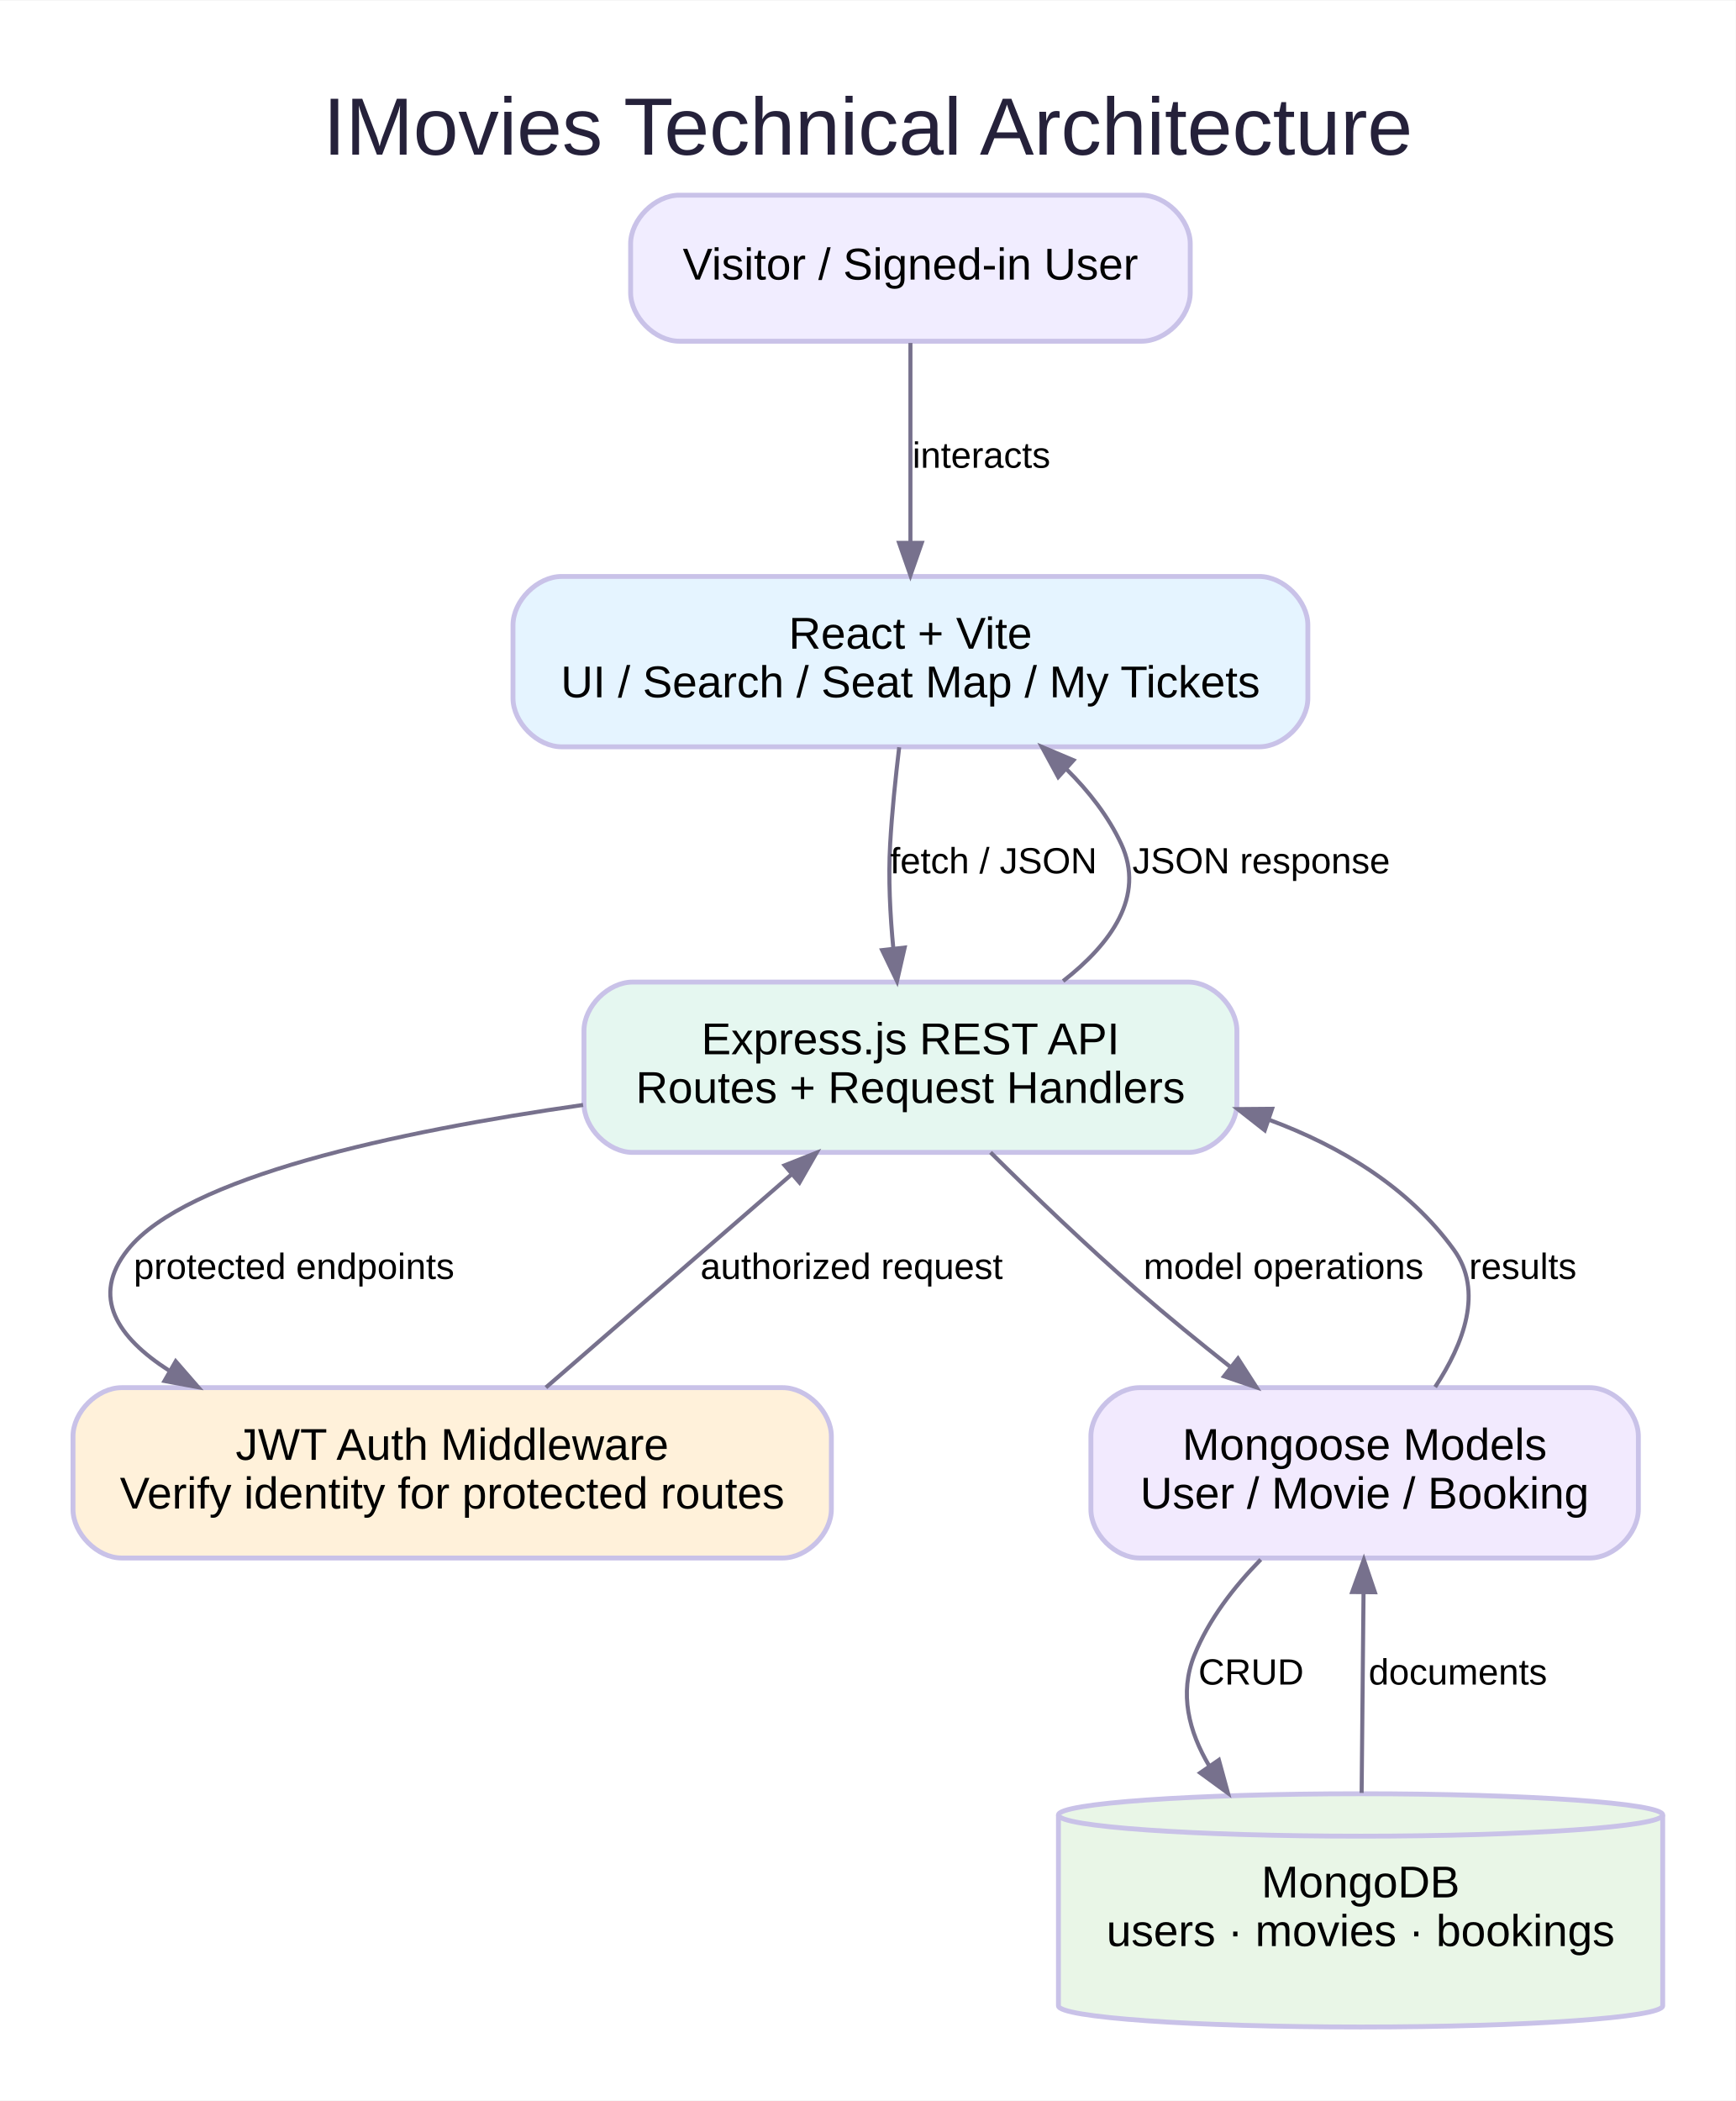
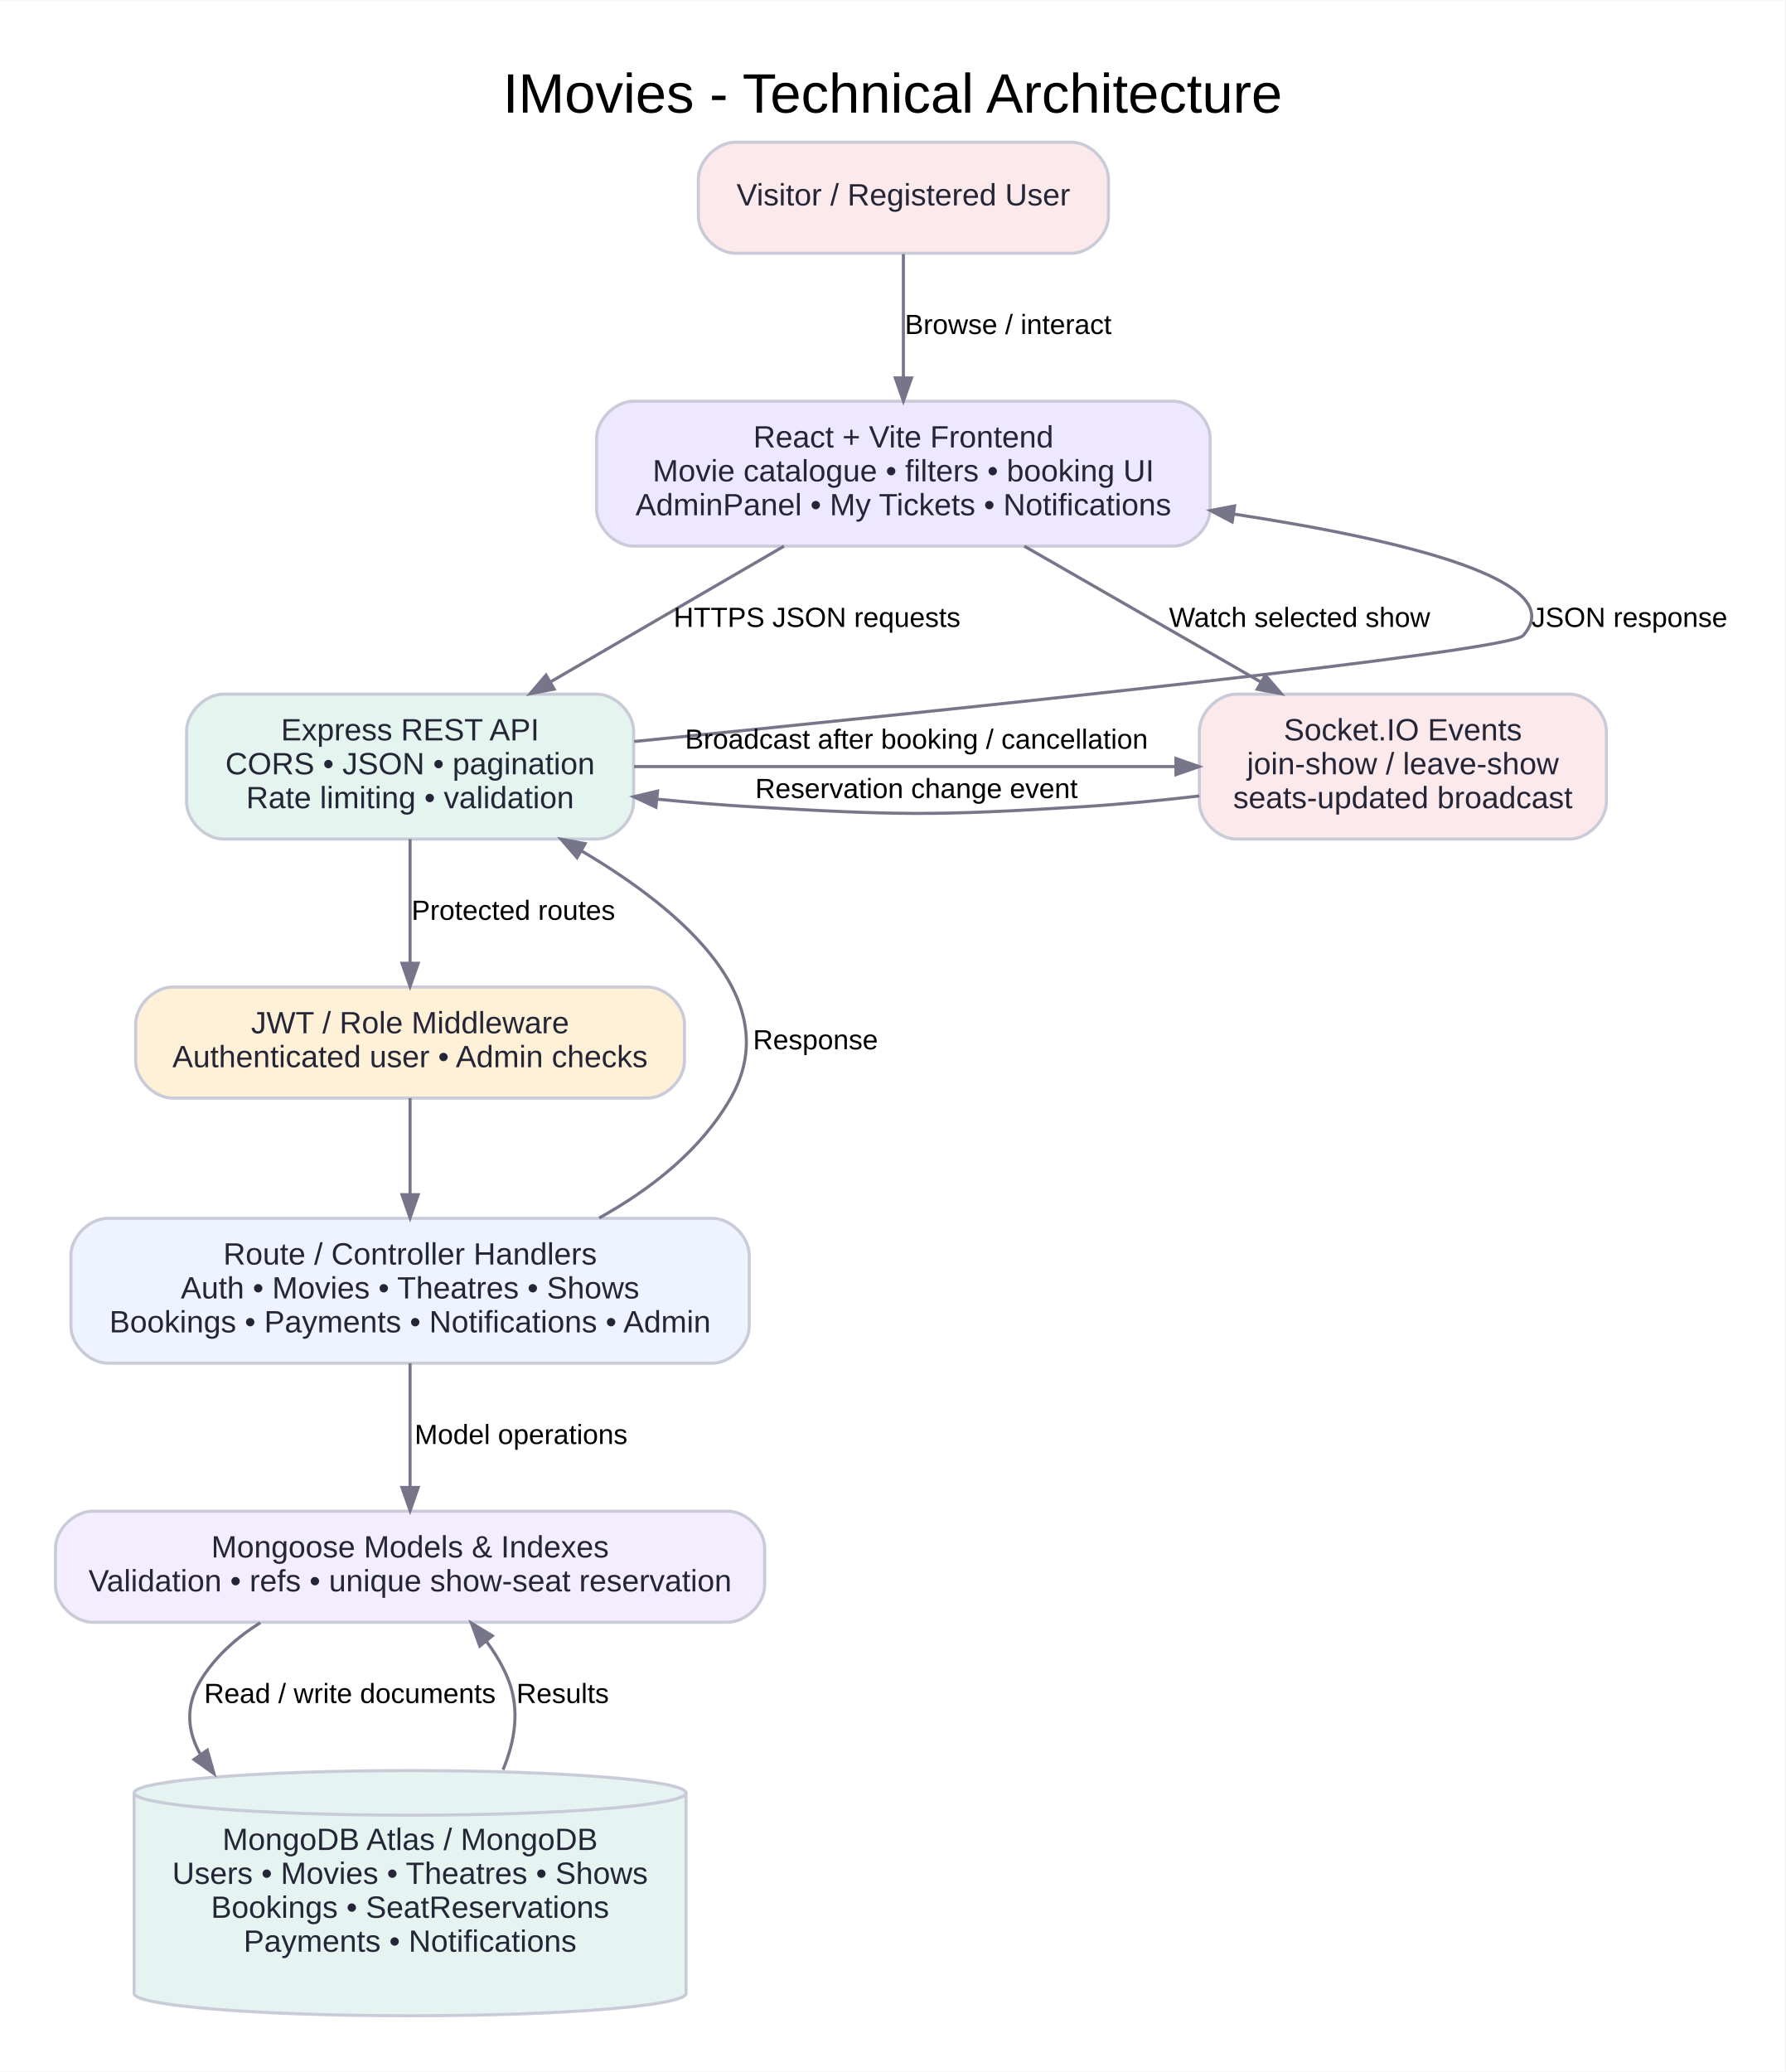
- <svg xmlns="http://www.w3.org/2000/svg" width="428pt" height="518pt" viewBox="0.00 0.00 428.00 517.75">
-   <g id="graph0" class="graph" transform="scale(1 1) rotate(0) translate(18 499.75)">
-     <polygon fill="white" stroke="transparent" points="-18,18 -18,-499.75 410,-499.75 410,18 -18,18" />
-     <text text-anchor="middle" x="196" y="-461.75" font-family="Arial" font-size="20.00" fill="#25213a">IMovies Technical Architecture</text>
+ <svg xmlns="http://www.w3.org/2000/svg" width="579pt" height="672pt" viewBox="0.00 0.00 579.00 671.75">
+   <g id="graph0" class="graph" transform="scale(1 1) rotate(0) translate(18 653.75)">
+     <polygon fill="#ffffff" stroke="transparent" points="-18,18 -18,-653.75 561,-653.75 561,18 -18,18" />
+     <text text-anchor="middle" x="271.5" y="-617.35" font-family="Arial" font-size="18.00">IMovies - Technical Architecture</text>
    <g id="node1" class="node">
-       <path fill="#f1edff" stroke="#c9c2e8" stroke-width="1.2" d="M263.5,-451.75C263.5,-451.75 149.5,-451.75 149.5,-451.75 143.5,-451.75 137.5,-445.75 137.5,-439.75 137.5,-439.75 137.5,-427.75 137.5,-427.75 137.5,-421.75 143.5,-415.75 149.5,-415.75 149.5,-415.75 263.5,-415.75 263.5,-415.75 269.5,-415.75 275.5,-421.75 275.5,-427.75 275.5,-427.75 275.5,-439.75 275.5,-439.75 275.5,-445.75 269.5,-451.75 263.5,-451.75" />
-       <text text-anchor="middle" x="206.5" y="-430.95" font-family="Arial" font-size="11.00">Visitor / Signed-in User</text>
+       <path fill="#fce9ec" stroke="#c9cbd8" d="M329.5,-607.75C329.5,-607.75 220.5,-607.75 220.5,-607.75 214.5,-607.75 208.5,-601.75 208.5,-595.75 208.5,-595.75 208.5,-583.75 208.5,-583.75 208.5,-577.75 214.5,-571.75 220.5,-571.75 220.5,-571.75 329.5,-571.75 329.5,-571.75 335.5,-571.75 341.5,-577.75 341.5,-583.75 341.5,-583.75 341.5,-595.75 341.5,-595.75 341.5,-601.75 335.5,-607.75 329.5,-607.75" />
+       <text text-anchor="middle" x="275" y="-587.25" font-family="Arial" font-size="10.00" fill="#242536">Visitor / Registered User</text>
    </g>
    <g id="node2" class="node">
-       <path fill="#e5f4ff" stroke="#c9c2e8" stroke-width="1.2" d="M292.5,-357.75C292.5,-357.75 120.5,-357.75 120.5,-357.75 114.5,-357.75 108.5,-351.75 108.5,-345.75 108.5,-345.75 108.5,-327.75 108.5,-327.75 108.5,-321.75 114.5,-315.75 120.5,-315.75 120.5,-315.75 292.5,-315.75 292.5,-315.75 298.5,-315.75 304.5,-321.75 304.5,-327.75 304.5,-327.75 304.5,-345.75 304.5,-345.75 304.5,-351.75 298.5,-357.75 292.5,-357.75" />
-       <text text-anchor="middle" x="206.5" y="-339.95" font-family="Arial" font-size="11.00">React + Vite</text>
-       <text text-anchor="middle" x="206.5" y="-327.95" font-family="Arial" font-size="11.00">UI / Search / Seat Map / My Tickets</text>
+       <path fill="#ede8ff" stroke="#c9cbd8" d="M362.5,-523.75C362.5,-523.75 187.5,-523.75 187.5,-523.75 181.5,-523.75 175.5,-517.75 175.5,-511.75 175.5,-511.75 175.5,-488.75 175.5,-488.75 175.5,-482.75 181.5,-476.75 187.5,-476.75 187.5,-476.75 362.5,-476.75 362.5,-476.75 368.5,-476.75 374.5,-482.75 374.5,-488.75 374.5,-488.75 374.5,-511.75 374.5,-511.75 374.5,-517.75 368.5,-523.75 362.5,-523.75" />
+       <text text-anchor="middle" x="275" y="-508.75" font-family="Arial" font-size="10.00" fill="#242536">React + Vite Frontend</text>
+       <text text-anchor="middle" x="275" y="-497.75" font-family="Arial" font-size="10.00" fill="#242536">Movie catalogue • filters • booking UI</text>
+       <text text-anchor="middle" x="275" y="-486.75" font-family="Arial" font-size="10.00" fill="#242536">AdminPanel • My Tickets • Notifications</text>
    </g>
    <g id="edge1" class="edge">
-       <path fill="none" stroke="#77718d" d="M206.5,-415.33C206.5,-401.55 206.5,-382.04 206.5,-366.03" />
-       <polygon fill="#77718d" stroke="#77718d" points="209.3,-366.03 206.5,-358.03 203.7,-366.03 209.3,-366.03" />
-       <text text-anchor="middle" x="224" y="-384.55" font-family="Arial" font-size="9.00">interacts</text>
+       <path fill="none" stroke="#77758a" d="M275,-571.46C275,-560.06 275,-544.8 275,-531.43" />
+       <polygon fill="#77758a" stroke="#77758a" points="277.63,-531.31 275,-523.81 272.38,-531.31 277.63,-531.31" />
+       <text text-anchor="middle" x="309" y="-545.55" font-family="Arial" font-size="9.00">Browse / interact</text>
    </g>
    <g id="node3" class="node">
-       <path fill="#e5f7f0" stroke="#c9c2e8" stroke-width="1.2" d="M275,-257.75C275,-257.75 138,-257.75 138,-257.75 132,-257.75 126,-251.75 126,-245.75 126,-245.75 126,-227.75 126,-227.75 126,-221.75 132,-215.75 138,-215.75 138,-215.75 275,-215.75 275,-215.75 281,-215.75 287,-221.75 287,-227.75 287,-227.75 287,-245.75 287,-245.75 287,-251.75 281,-257.75 275,-257.75" />
-       <text text-anchor="middle" x="206.5" y="-239.95" font-family="Arial" font-size="11.00">Express.js REST API</text>
-       <text text-anchor="middle" x="206.5" y="-227.95" font-family="Arial" font-size="11.00">Routes + Request Handlers</text>
+       <path fill="#e4f4ee" stroke="#c9cbd8" d="M175.5,-428.75C175.5,-428.75 54.5,-428.75 54.5,-428.75 48.5,-428.75 42.5,-422.75 42.5,-416.75 42.5,-416.75 42.5,-393.75 42.5,-393.75 42.5,-387.75 48.5,-381.75 54.5,-381.75 54.5,-381.75 175.5,-381.75 175.5,-381.75 181.5,-381.75 187.5,-387.75 187.5,-393.75 187.5,-393.75 187.5,-416.75 187.5,-416.75 187.5,-422.75 181.5,-428.75 175.5,-428.75" />
+       <text text-anchor="middle" x="115" y="-413.75" font-family="Arial" font-size="10.00" fill="#242536">Express REST API</text>
+       <text text-anchor="middle" x="115" y="-402.75" font-family="Arial" font-size="10.00" fill="#242536">CORS • JSON • pagination</text>
+       <text text-anchor="middle" x="115" y="-391.75" font-family="Arial" font-size="10.00" fill="#242536">Rate limiting • validation</text>
    </g>
    <g id="edge2" class="edge">
-       <path fill="none" stroke="#77718d" d="M203.73,-315.64C202.83,-308.15 201.94,-299.58 201.5,-291.75 201.02,-283.36 201.49,-274.26 202.29,-265.96" />
-       <polygon fill="#77718d" stroke="#77718d" points="205.08,-266.25 203.19,-257.98 199.52,-265.62 205.08,-266.25" />
-       <text text-anchor="middle" x="227" y="-284.55" font-family="Arial" font-size="9.00">fetch / JSON</text>
+       <path fill="none" stroke="#77758a" d="M236.27,-476.74C213.44,-463.47 184.45,-446.62 160.53,-432.71" />
+       <polygon fill="#77758a" stroke="#77758a" points="161.73,-430.38 153.93,-428.88 159.09,-434.92 161.73,-430.38" />
+       <text text-anchor="middle" x="247" y="-450.55" font-family="Arial" font-size="9.00">HTTPS JSON requests</text>
+     </g>
+     <g id="node6" class="node">
+       <path fill="#fce9ec" stroke="#c9cbd8" d="M491,-428.75C491,-428.75 383,-428.75 383,-428.75 377,-428.75 371,-422.75 371,-416.75 371,-416.75 371,-393.75 371,-393.75 371,-387.75 377,-381.75 383,-381.75 383,-381.75 491,-381.75 491,-381.75 497,-381.75 503,-387.75 503,-393.75 503,-393.75 503,-416.75 503,-416.75 503,-422.75 497,-428.75 491,-428.75" />
+       <text text-anchor="middle" x="437" y="-413.75" font-family="Arial" font-size="10.00" fill="#242536">Socket.IO Events</text>
+       <text text-anchor="middle" x="437" y="-402.75" font-family="Arial" font-size="10.00" fill="#242536">join-show / leave-show</text>
+       <text text-anchor="middle" x="437" y="-391.75" font-family="Arial" font-size="10.00" fill="#242536">seats-updated broadcast</text>
+     </g>
+     <g id="edge10" class="edge">
+       <path fill="none" stroke="#77758a" d="M314.22,-476.74C337.33,-463.47 366.69,-446.62 390.9,-432.71" />
+       <polygon fill="#77758a" stroke="#77758a" points="392.39,-434.89 397.58,-428.88 389.77,-430.34 392.39,-434.89" />
+       <text text-anchor="middle" x="403.5" y="-450.55" font-family="Arial" font-size="9.00">Watch selected show</text>
    </g>
    <g id="edge9" class="edge">
-       <path fill="none" stroke="#77718d" d="M244.15,-257.99C255.93,-267.18 264.47,-278.88 258.5,-291.75 255.32,-298.6 250.49,-304.78 245.03,-310.18" />
-       <polygon fill="#77718d" stroke="#77718d" points="242.95,-308.29 238.91,-315.74 246.71,-312.44 242.95,-308.29" />
-       <text text-anchor="middle" x="293" y="-284.55" font-family="Arial" font-size="9.00">JSON response</text>
+       <path fill="none" stroke="#77758a" d="M187.71,-413.39C291.77,-423.78 471.24,-442.41 476,-447.75 491.8,-465.47 438.03,-478.6 382.14,-487.16" />
+       <polygon fill="#77758a" stroke="#77758a" points="381.64,-484.59 374.61,-488.29 382.41,-489.78 381.64,-484.59" />
+       <text text-anchor="middle" x="510.5" y="-450.55" font-family="Arial" font-size="9.00">JSON response</text>
    </g>
    <g id="node4" class="node">
-       <path fill="#fff1da" stroke="#c9c2e8" stroke-width="1.2" d="M175,-157.75C175,-157.75 12,-157.75 12,-157.75 6,-157.75 0,-151.75 0,-145.75 0,-145.75 0,-127.75 0,-127.75 0,-121.75 6,-115.75 12,-115.75 12,-115.75 175,-115.75 175,-115.75 181,-115.75 187,-121.75 187,-127.75 187,-127.75 187,-145.75 187,-145.75 187,-151.75 181,-157.75 175,-157.75" />
-       <text text-anchor="middle" x="93.5" y="-139.95" font-family="Arial" font-size="11.00">JWT Auth Middleware</text>
-       <text text-anchor="middle" x="93.5" y="-127.95" font-family="Arial" font-size="11.00">Verify identity for protected routes</text>
+       <path fill="#fff0d8" stroke="#c9cbd8" d="M192,-333.75C192,-333.75 38,-333.75 38,-333.75 32,-333.75 26,-327.75 26,-321.75 26,-321.75 26,-309.75 26,-309.75 26,-303.75 32,-297.75 38,-297.75 38,-297.75 192,-297.75 192,-297.75 198,-297.75 204,-303.75 204,-309.75 204,-309.75 204,-321.75 204,-321.75 204,-327.75 198,-333.75 192,-333.75" />
+       <text text-anchor="middle" x="115" y="-318.75" font-family="Arial" font-size="10.00" fill="#242536">JWT / Role Middleware</text>
+       <text text-anchor="middle" x="115" y="-307.75" font-family="Arial" font-size="10.00" fill="#242536">Authenticated user • Admin checks</text>
    </g>
    <g id="edge3" class="edge">
-       <path fill="none" stroke="#77718d" d="M125.78,-227.45C79.48,-220.84 27.78,-209.65 13.5,-191.75 4.25,-180.15 10.97,-170.11 23.72,-161.94" />
-       <polygon fill="#77718d" stroke="#77718d" points="25.33,-164.25 30.89,-157.85 22.55,-159.39 25.33,-164.25" />
-       <text text-anchor="middle" x="54.5" y="-184.55" font-family="Arial" font-size="9.00">protected endpoints</text>
+       <path fill="none" stroke="#77758a" d="M115,-381.72C115,-369.5 115,-354.38 115,-341.8" />
+       <polygon fill="#77758a" stroke="#77758a" points="117.63,-341.46 115,-333.96 112.38,-341.46 117.63,-341.46" />
+       <text text-anchor="middle" x="148.5" y="-355.55" font-family="Arial" font-size="9.00">Protected routes</text>
+     </g>
+     <g id="edge12" class="edge">
+       <path fill="none" stroke="#77758a" d="M187.66,-405.25C240.08,-405.25 310.6,-405.25 363.26,-405.25" />
+       <polygon fill="#77758a" stroke="#77758a" points="363.4,-407.88 370.9,-405.25 363.4,-402.63 363.4,-407.88" />
+       <text text-anchor="middle" x="279.25" y="-411.05" font-family="Arial" font-size="9.00">Broadcast after booking / cancellation</text>
    </g>
    <g id="node5" class="node">
-       <path fill="#f2eafe" stroke="#c9c2e8" stroke-width="1.2" d="M374,-157.75C374,-157.75 263,-157.75 263,-157.75 257,-157.75 251,-151.75 251,-145.75 251,-145.75 251,-127.75 251,-127.75 251,-121.75 257,-115.75 263,-115.75 263,-115.75 374,-115.75 374,-115.75 380,-115.75 386,-121.75 386,-127.75 386,-127.75 386,-145.75 386,-145.75 386,-151.75 380,-157.75 374,-157.75" />
-       <text text-anchor="middle" x="318.5" y="-139.95" font-family="Arial" font-size="11.00">Mongoose Models</text>
-       <text text-anchor="middle" x="318.5" y="-127.95" font-family="Arial" font-size="11.00">User / Movie / Booking</text>
+       <path fill="#eef3ff" stroke="#c9cbd8" d="M213,-258.75C213,-258.75 17,-258.75 17,-258.75 11,-258.75 5,-252.75 5,-246.75 5,-246.75 5,-223.75 5,-223.75 5,-217.75 11,-211.75 17,-211.75 17,-211.75 213,-211.75 213,-211.75 219,-211.75 225,-217.75 225,-223.75 225,-223.75 225,-246.75 225,-246.75 225,-252.75 219,-258.75 213,-258.75" />
+       <text text-anchor="middle" x="115" y="-243.75" font-family="Arial" font-size="10.00" fill="#242536">Route / Controller Handlers</text>
+       <text text-anchor="middle" x="115" y="-232.75" font-family="Arial" font-size="10.00" fill="#242536">Auth • Movies • Theatres • Shows</text>
+       <text text-anchor="middle" x="115" y="-221.75" font-family="Arial" font-size="10.00" fill="#242536">Bookings • Payments • Notifications • Admin</text>
+     </g>
+     <g id="edge4" class="edge">
+       <path fill="none" stroke="#77758a" d="M115,-297.72C115,-288.57 115,-277.03 115,-266.42" />
+       <polygon fill="#77758a" stroke="#77758a" points="117.63,-266.41 115,-258.91 112.38,-266.41 117.63,-266.41" />
+     </g>
+     <g id="edge8" class="edge">
+       <path fill="none" stroke="#77758a" d="M176.31,-258.84C193.14,-268.19 209.39,-280.9 219,-297.75 236.95,-329.21 204.07,-358.15 170.64,-377.89" />
+       <polygon fill="#77758a" stroke="#77758a" points="169.16,-375.71 163.96,-381.71 171.77,-380.27 169.16,-375.71" />
+       <text text-anchor="middle" x="246.5" y="-313.55" font-family="Arial" font-size="9.00">Response</text>
+     </g>
+     <g id="node7" class="node">
+       <path fill="#f3edff" stroke="#c9cbd8" d="M218,-163.75C218,-163.75 12,-163.75 12,-163.75 6,-163.75 0,-157.75 0,-151.75 0,-151.75 0,-139.75 0,-139.75 0,-133.75 6,-127.75 12,-127.75 12,-127.75 218,-127.75 218,-127.75 224,-127.75 230,-133.75 230,-139.75 230,-139.75 230,-151.75 230,-151.75 230,-157.75 224,-163.75 218,-163.75" />
+       <text text-anchor="middle" x="115" y="-148.75" font-family="Arial" font-size="10.00" fill="#242536">Mongoose Models &amp; Indexes</text>
+       <text text-anchor="middle" x="115" y="-137.75" font-family="Arial" font-size="10.00" fill="#242536">Validation • refs • unique show-seat reservation</text>
    </g>
    <g id="edge5" class="edge">
-       <path fill="none" stroke="#77718d" d="M226.25,-215.75C236.77,-205.34 250.08,-192.57 262.5,-181.75 269.78,-175.41 277.84,-168.84 285.51,-162.77" />
-       <polygon fill="#77718d" stroke="#77718d" points="287.27,-164.94 291.85,-157.81 283.82,-160.54 287.27,-164.94" />
-       <text text-anchor="middle" x="298.5" y="-184.55" font-family="Arial" font-size="9.00">model operations</text>
+       <path fill="none" stroke="#77758a" d="M115,-211.72C115,-199.5 115,-184.38 115,-171.8" />
+       <polygon fill="#77758a" stroke="#77758a" points="117.63,-171.46 115,-163.96 112.38,-171.46 117.63,-171.46" />
+       <text text-anchor="middle" x="151" y="-185.55" font-family="Arial" font-size="9.00">Model operations</text>
    </g>
-     <g id="edge4" class="edge">
-       <path fill="none" stroke="#77718d" d="M116.61,-157.79C134.12,-172.98 158.31,-193.95 177.18,-210.32" />
-       <polygon fill="#77718d" stroke="#77718d" points="175.48,-212.56 183.36,-215.68 179.15,-208.32 175.48,-212.56" />
-       <text text-anchor="middle" x="192" y="-184.55" font-family="Arial" font-size="9.00">authorized request</text>
+     <g id="edge11" class="edge">
+       <path fill="none" stroke="#77758a" d="M370.98,-395.73C358.47,-394.28 345.48,-393.01 333.25,-392.25 285.34,-389.26 273.17,-389.43 225.25,-392.25 215.51,-392.82 205.32,-393.68 195.23,-394.68" />
+       <polygon fill="#77758a" stroke="#77758a" points="194.73,-392.09 187.54,-395.47 195.27,-397.31 194.73,-392.09" />
+       <text text-anchor="middle" x="279.25" y="-395.05" font-family="Arial" font-size="9.00">Reservation change event</text>
    </g>
-     <g id="edge8" class="edge">
-       <path fill="none" stroke="#77718d" d="M335.89,-157.91C342.93,-168.6 347.86,-181.58 340.5,-191.75 329.38,-207.11 312.72,-217.2 294.9,-223.81" />
-       <polygon fill="#77718d" stroke="#77718d" points="293.87,-221.2 287.21,-226.43 295.68,-226.5 293.87,-221.2" />
-       <text text-anchor="middle" x="357.5" y="-184.55" font-family="Arial" font-size="9.00">results</text>
-     </g>
-     <g id="node6" class="node">
-       <path fill="#e9f6e7" stroke="#c9c2e8" stroke-width="1.2" d="M392,-52.4C392,-55.28 358.61,-57.63 317.5,-57.63 276.39,-57.63 243,-55.28 243,-52.4 243,-52.4 243,-5.35 243,-5.35 243,-2.47 276.39,-0.12 317.5,-0.12 358.61,-0.12 392,-2.47 392,-5.35 392,-5.35 392,-52.4 392,-52.4" />
-       <path fill="none" stroke="#c9c2e8" stroke-width="1.2" d="M392,-52.4C392,-49.51 358.61,-47.17 317.5,-47.17 276.39,-47.17 243,-49.51 243,-52.4" />
-       <text text-anchor="middle" x="317.5" y="-32.07" font-family="Arial" font-size="11.00">MongoDB</text>
-       <text text-anchor="middle" x="317.5" y="-20.07" font-family="Arial" font-size="11.00">users · movies · bookings</text>
+     <g id="node8" class="node">
+       <path fill="#e5f4f1" stroke="#c9cbd8" d="M204.5,-72.4C204.5,-76.39 164.38,-79.63 115,-79.63 65.62,-79.63 25.5,-76.39 25.5,-72.4 25.5,-72.4 25.5,-7.35 25.5,-7.35 25.5,-3.36 65.62,-0.12 115,-0.12 164.38,-0.12 204.5,-3.36 204.5,-7.35 204.5,-7.35 204.5,-72.4 204.5,-72.4" />
+       <path fill="none" stroke="#c9cbd8" d="M204.5,-72.4C204.5,-68.41 164.38,-65.17 115,-65.17 65.62,-65.17 25.5,-68.41 25.5,-72.4" />
+       <text text-anchor="middle" x="115" y="-53.88" font-family="Arial" font-size="10.00" fill="#242536">MongoDB Atlas / MongoDB</text>
+       <text text-anchor="middle" x="115" y="-42.88" font-family="Arial" font-size="10.00" fill="#242536">Users • Movies • Theatres • Shows</text>
+       <text text-anchor="middle" x="115" y="-31.88" font-family="Arial" font-size="10.00" fill="#242536">Bookings • SeatReservations</text>
+       <text text-anchor="middle" x="115" y="-20.88" font-family="Arial" font-size="10.00" fill="#242536">Payments • Notifications</text>
    </g>
    <g id="edge6" class="edge">
-       <path fill="none" stroke="#77718d" d="M292.88,-115.37C286.28,-108.63 280.03,-100.57 276.5,-91.75 272.76,-82.41 275.11,-73 280.2,-64.45" />
-       <polygon fill="#77718d" stroke="#77718d" points="282.56,-65.96 284.8,-57.78 277.95,-62.78 282.56,-65.96" />
-       <text text-anchor="middle" x="290.5" y="-84.55" font-family="Arial" font-size="9.00">CRUD</text>
+       <path fill="none" stroke="#77758a" d="M66.43,-127.61C58.68,-122.72 51.69,-116.53 47,-108.75 41.96,-100.38 42.79,-92.28 47.06,-84.77" />
+       <polygon fill="#77758a" stroke="#77758a" points="49.23,-86.25 51.41,-78.61 44.94,-83.23 49.23,-86.25" />
+       <text text-anchor="middle" x="95.5" y="-101.55" font-family="Arial" font-size="9.00">Read / write documents</text>
    </g>
    <g id="edge7" class="edge">
-       <path fill="none" stroke="#77718d" d="M317.76,-57.83C317.91,-73.07 318.09,-91.9 318.23,-107.23" />
-       <polygon fill="#77718d" stroke="#77718d" points="315.43,-107.36 318.31,-115.34 321.03,-107.31 315.43,-107.36" />
-       <text text-anchor="middle" x="341.5" y="-84.55" font-family="Arial" font-size="9.00">documents</text>
+       <path fill="none" stroke="#77758a" d="M145.14,-79.91C149.05,-89.24 150.61,-99.25 147,-108.75 145.28,-113.26 142.71,-117.57 139.76,-121.54" />
+       <polygon fill="#77758a" stroke="#77758a" points="137.62,-120.02 134.88,-127.47 141.67,-123.35 137.62,-120.02" />
+       <text text-anchor="middle" x="164.5" y="-101.55" font-family="Arial" font-size="9.00">Results</text>
    </g>
  </g>
</svg>
